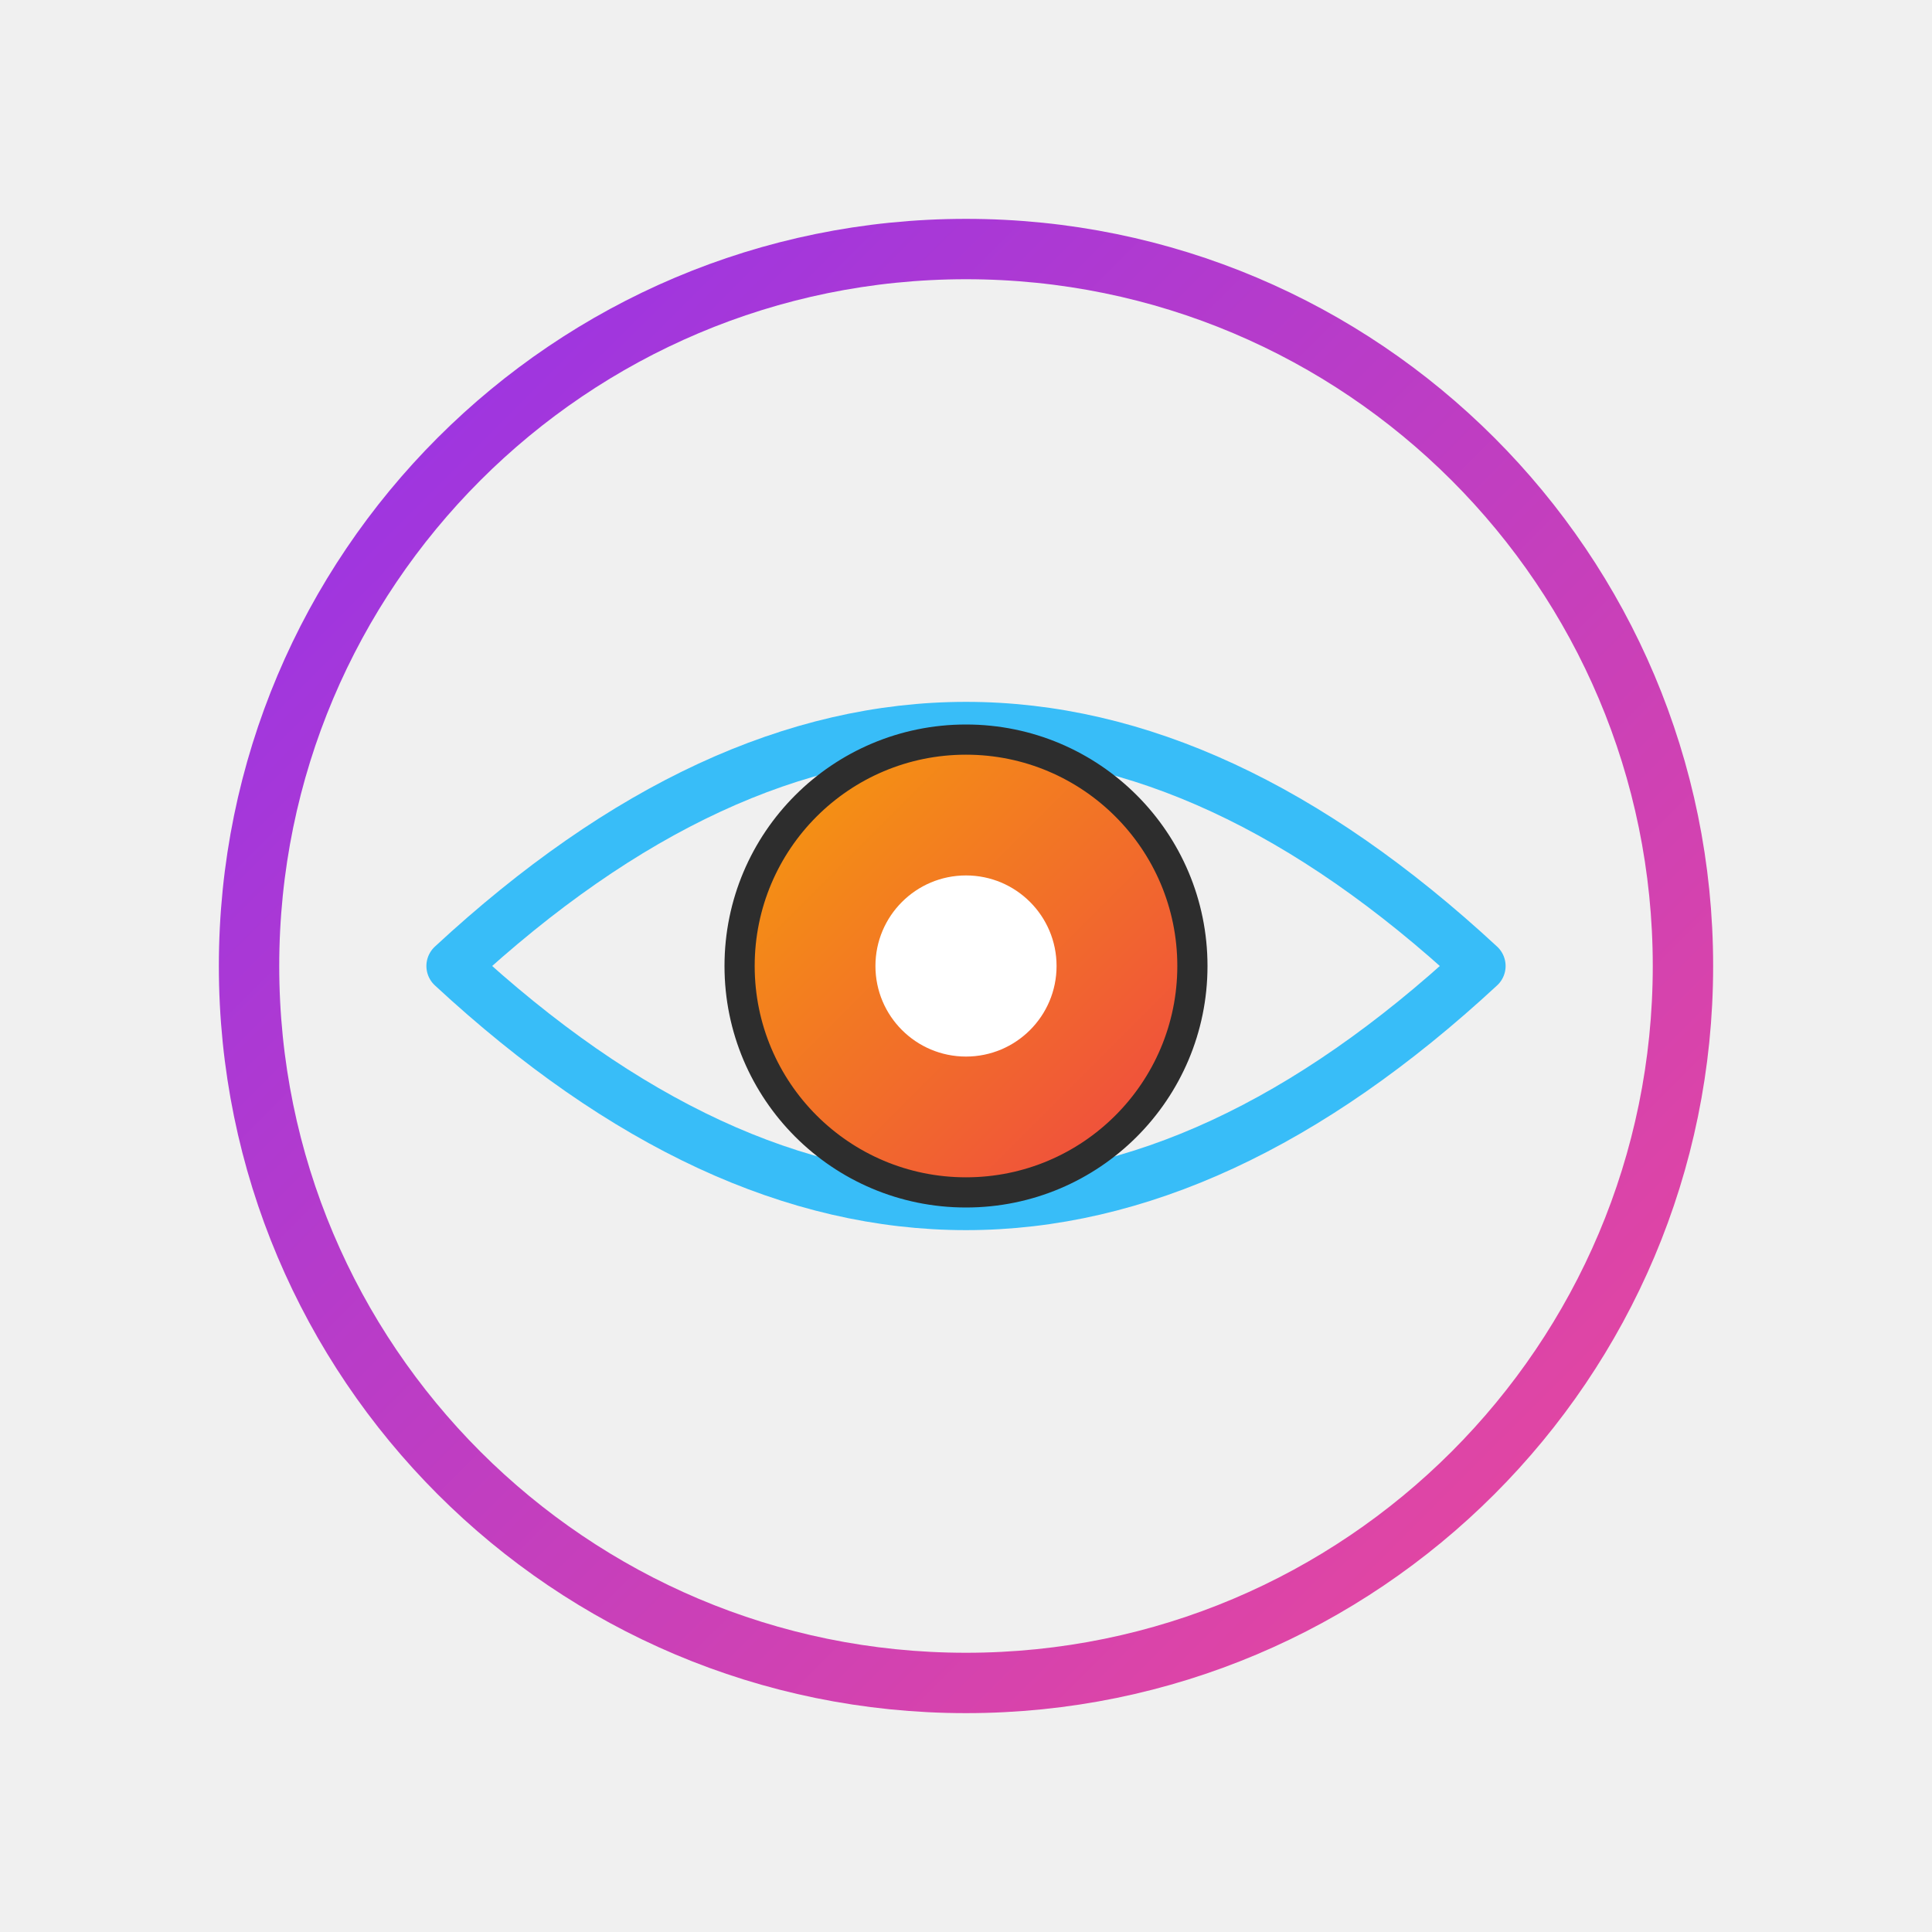
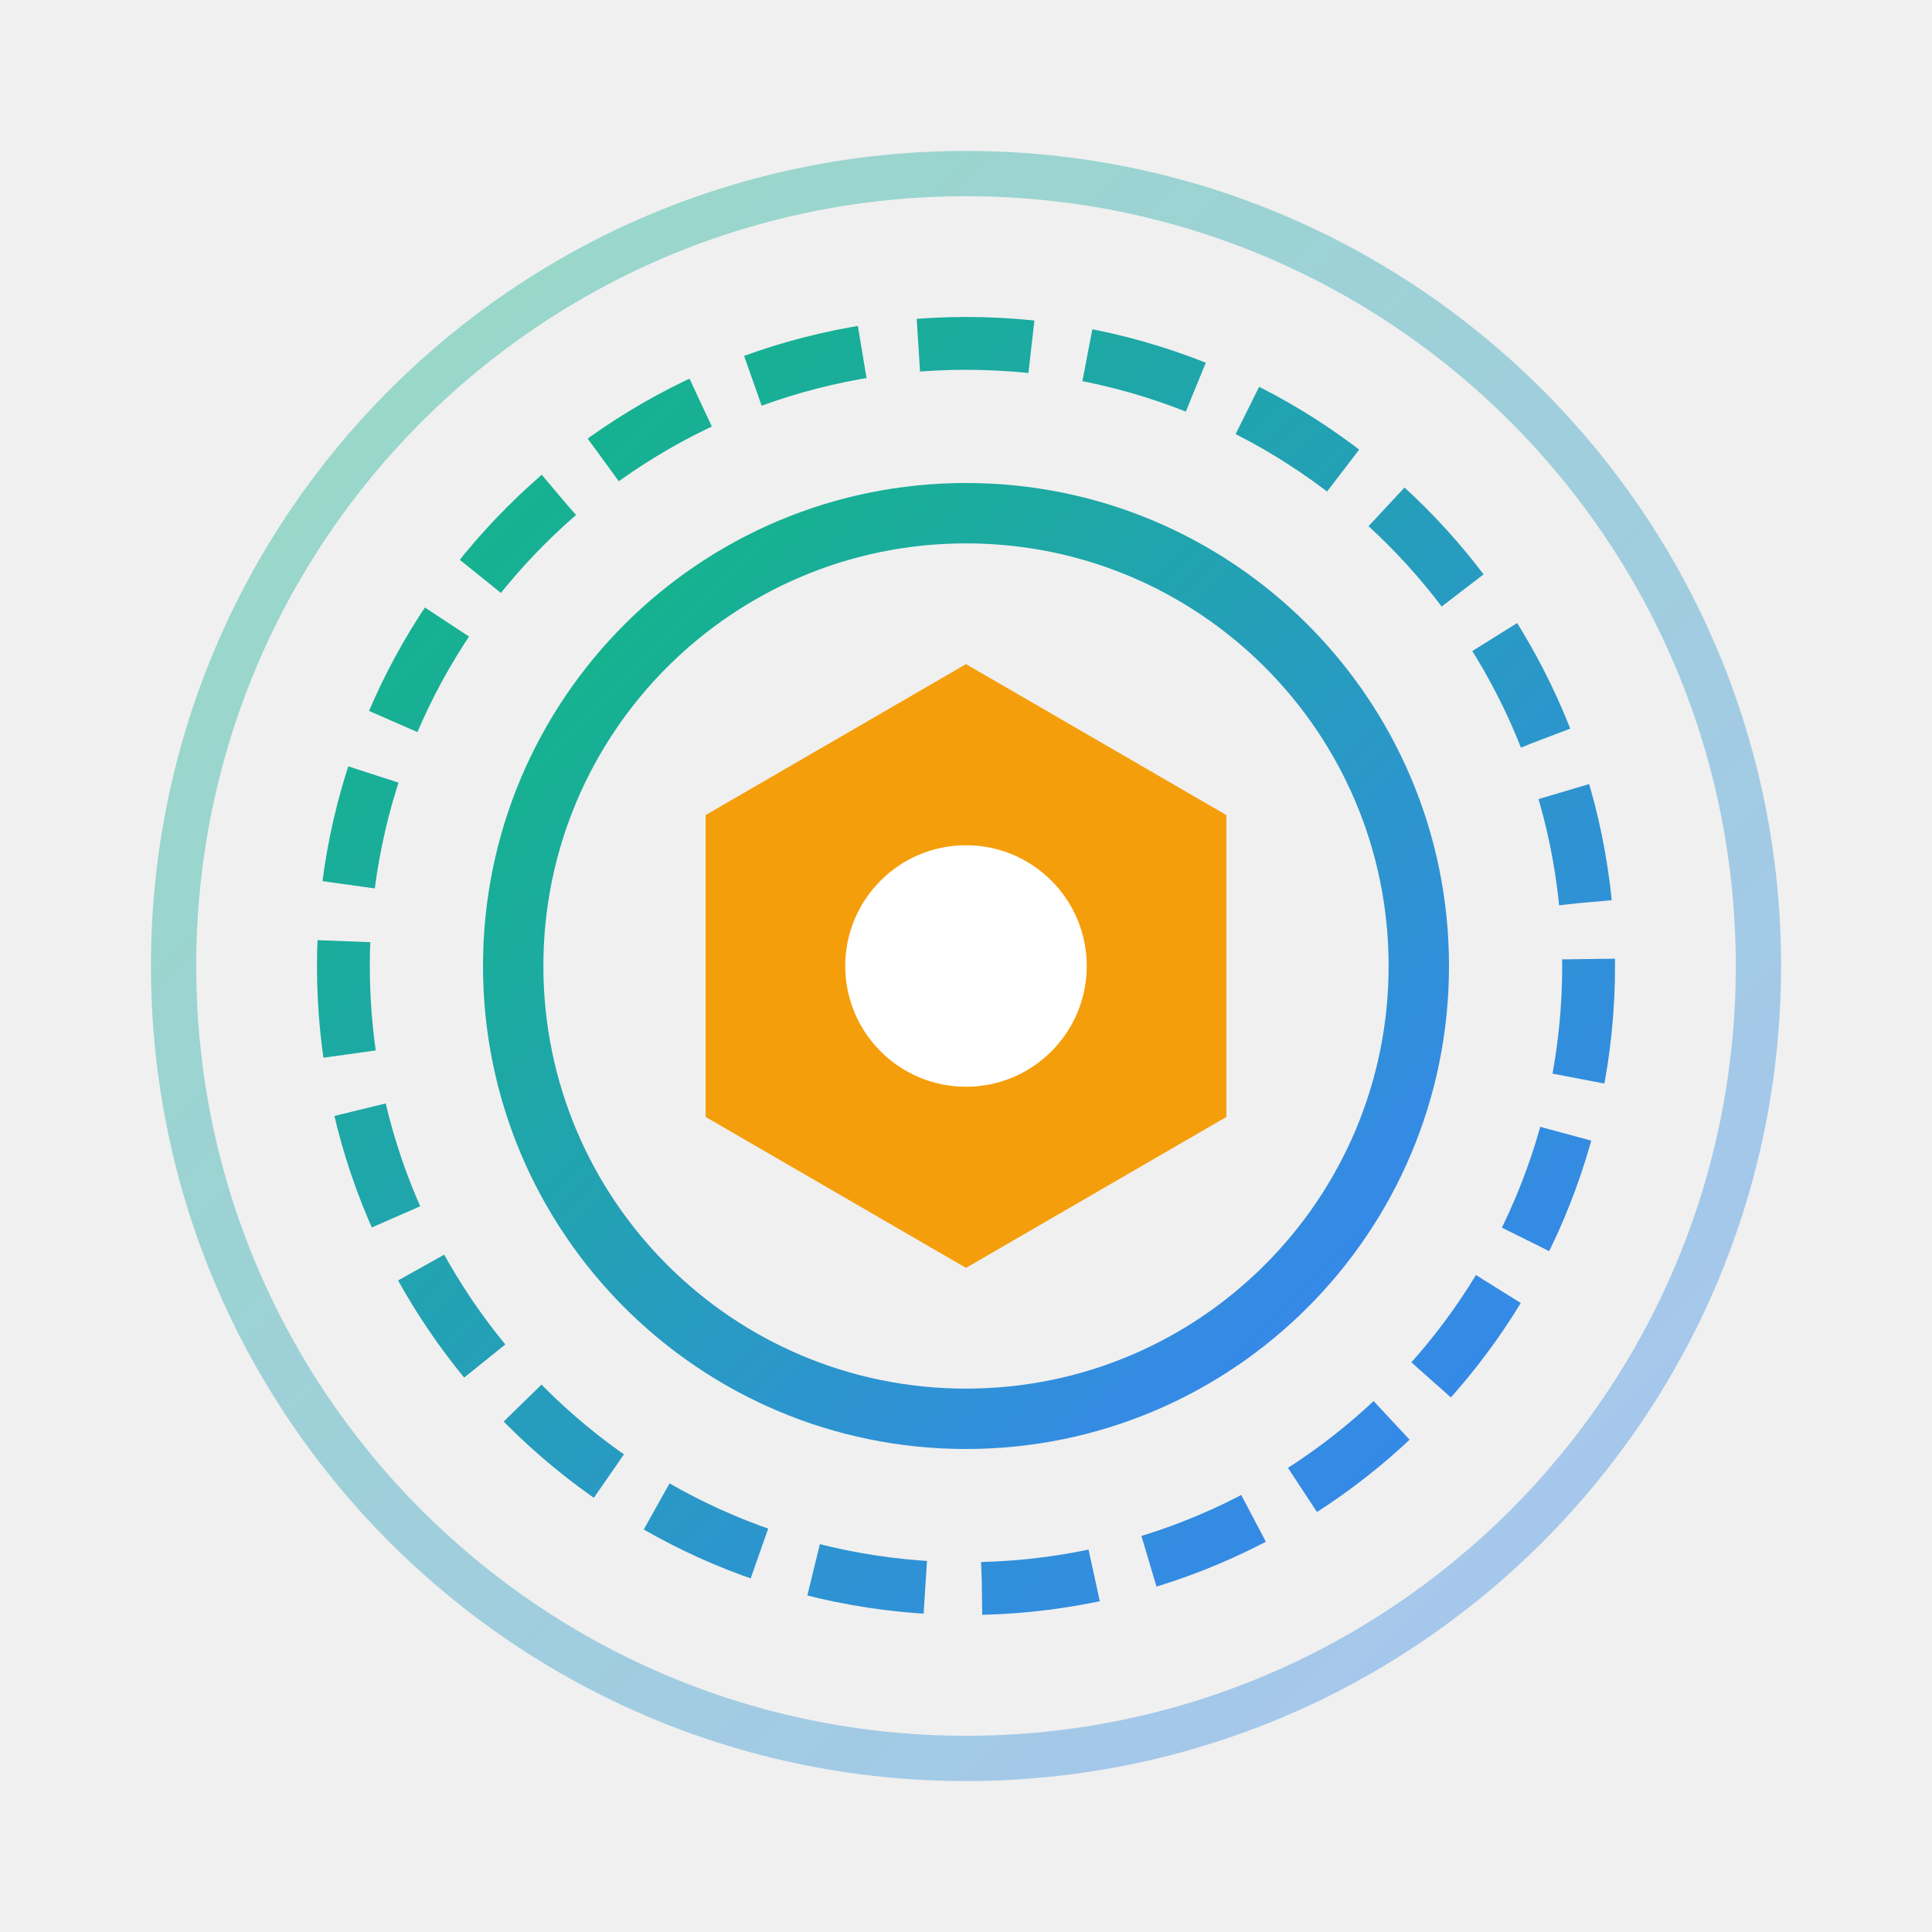
<svg xmlns="http://www.w3.org/2000/svg" viewBox="0 0 512 512" width="100%" height="100%">
  <defs>
-     <linearGradient id="g6-ring" x1="0%" y1="0%" x2="100%" y2="100%">
-       <stop offset="0%" stop-color="#9333EA" />
-       <stop offset="100%" stop-color="#EC4899" />
-     </linearGradient>
-     <linearGradient id="g6-eye" x1="0%" y1="0%" x2="100%" y2="100%">
-       <stop offset="0%" stop-color="#F59E0B" />
-       <stop offset="100%" stop-color="#EF4444" />
+     <linearGradient id="n6-pulse" x1="0%" y1="0%" x2="100%" y2="100%">
+       <stop offset="0%" stop-color="#10B981" />
+       <stop offset="100%" stop-color="#3B82F6" />
    </linearGradient>
  </defs>
-   <circle cx="256" cy="256" r="190" fill="none" stroke="url(#g6-ring)" stroke-width="16" />
-   <path d="M120 256 Q256 130 392 256 Q256 382 120 256 Z" fill="none" stroke="#38BDF8" stroke-width="14" stroke-linejoin="round" />
-   <circle cx="256" cy="256" r="60" fill="url(#g6-eye)" stroke="#2D2D2D" stroke-width="8" />
-   <circle cx="256" cy="256" r="24" fill="#FFF" />
+   <circle cx="256" cy="256" r="210" fill="none" stroke="url(#n6-pulse)" stroke-width="12" opacity="0.4" />
+   <circle cx="256" cy="256" r="165" fill="none" stroke="url(#n6-pulse)" stroke-width="14" stroke-dasharray="30 15" />
+   <circle cx="256" cy="256" r="120" fill="none" stroke="url(#n6-pulse)" stroke-width="16" />
+   <polygon points="256,176 325,216 325,296 256,336 187,296 187,216" fill="#F59E0B" />
+   <circle cx="256" cy="256" r="32" fill="#FFFFFF" />
</svg>
